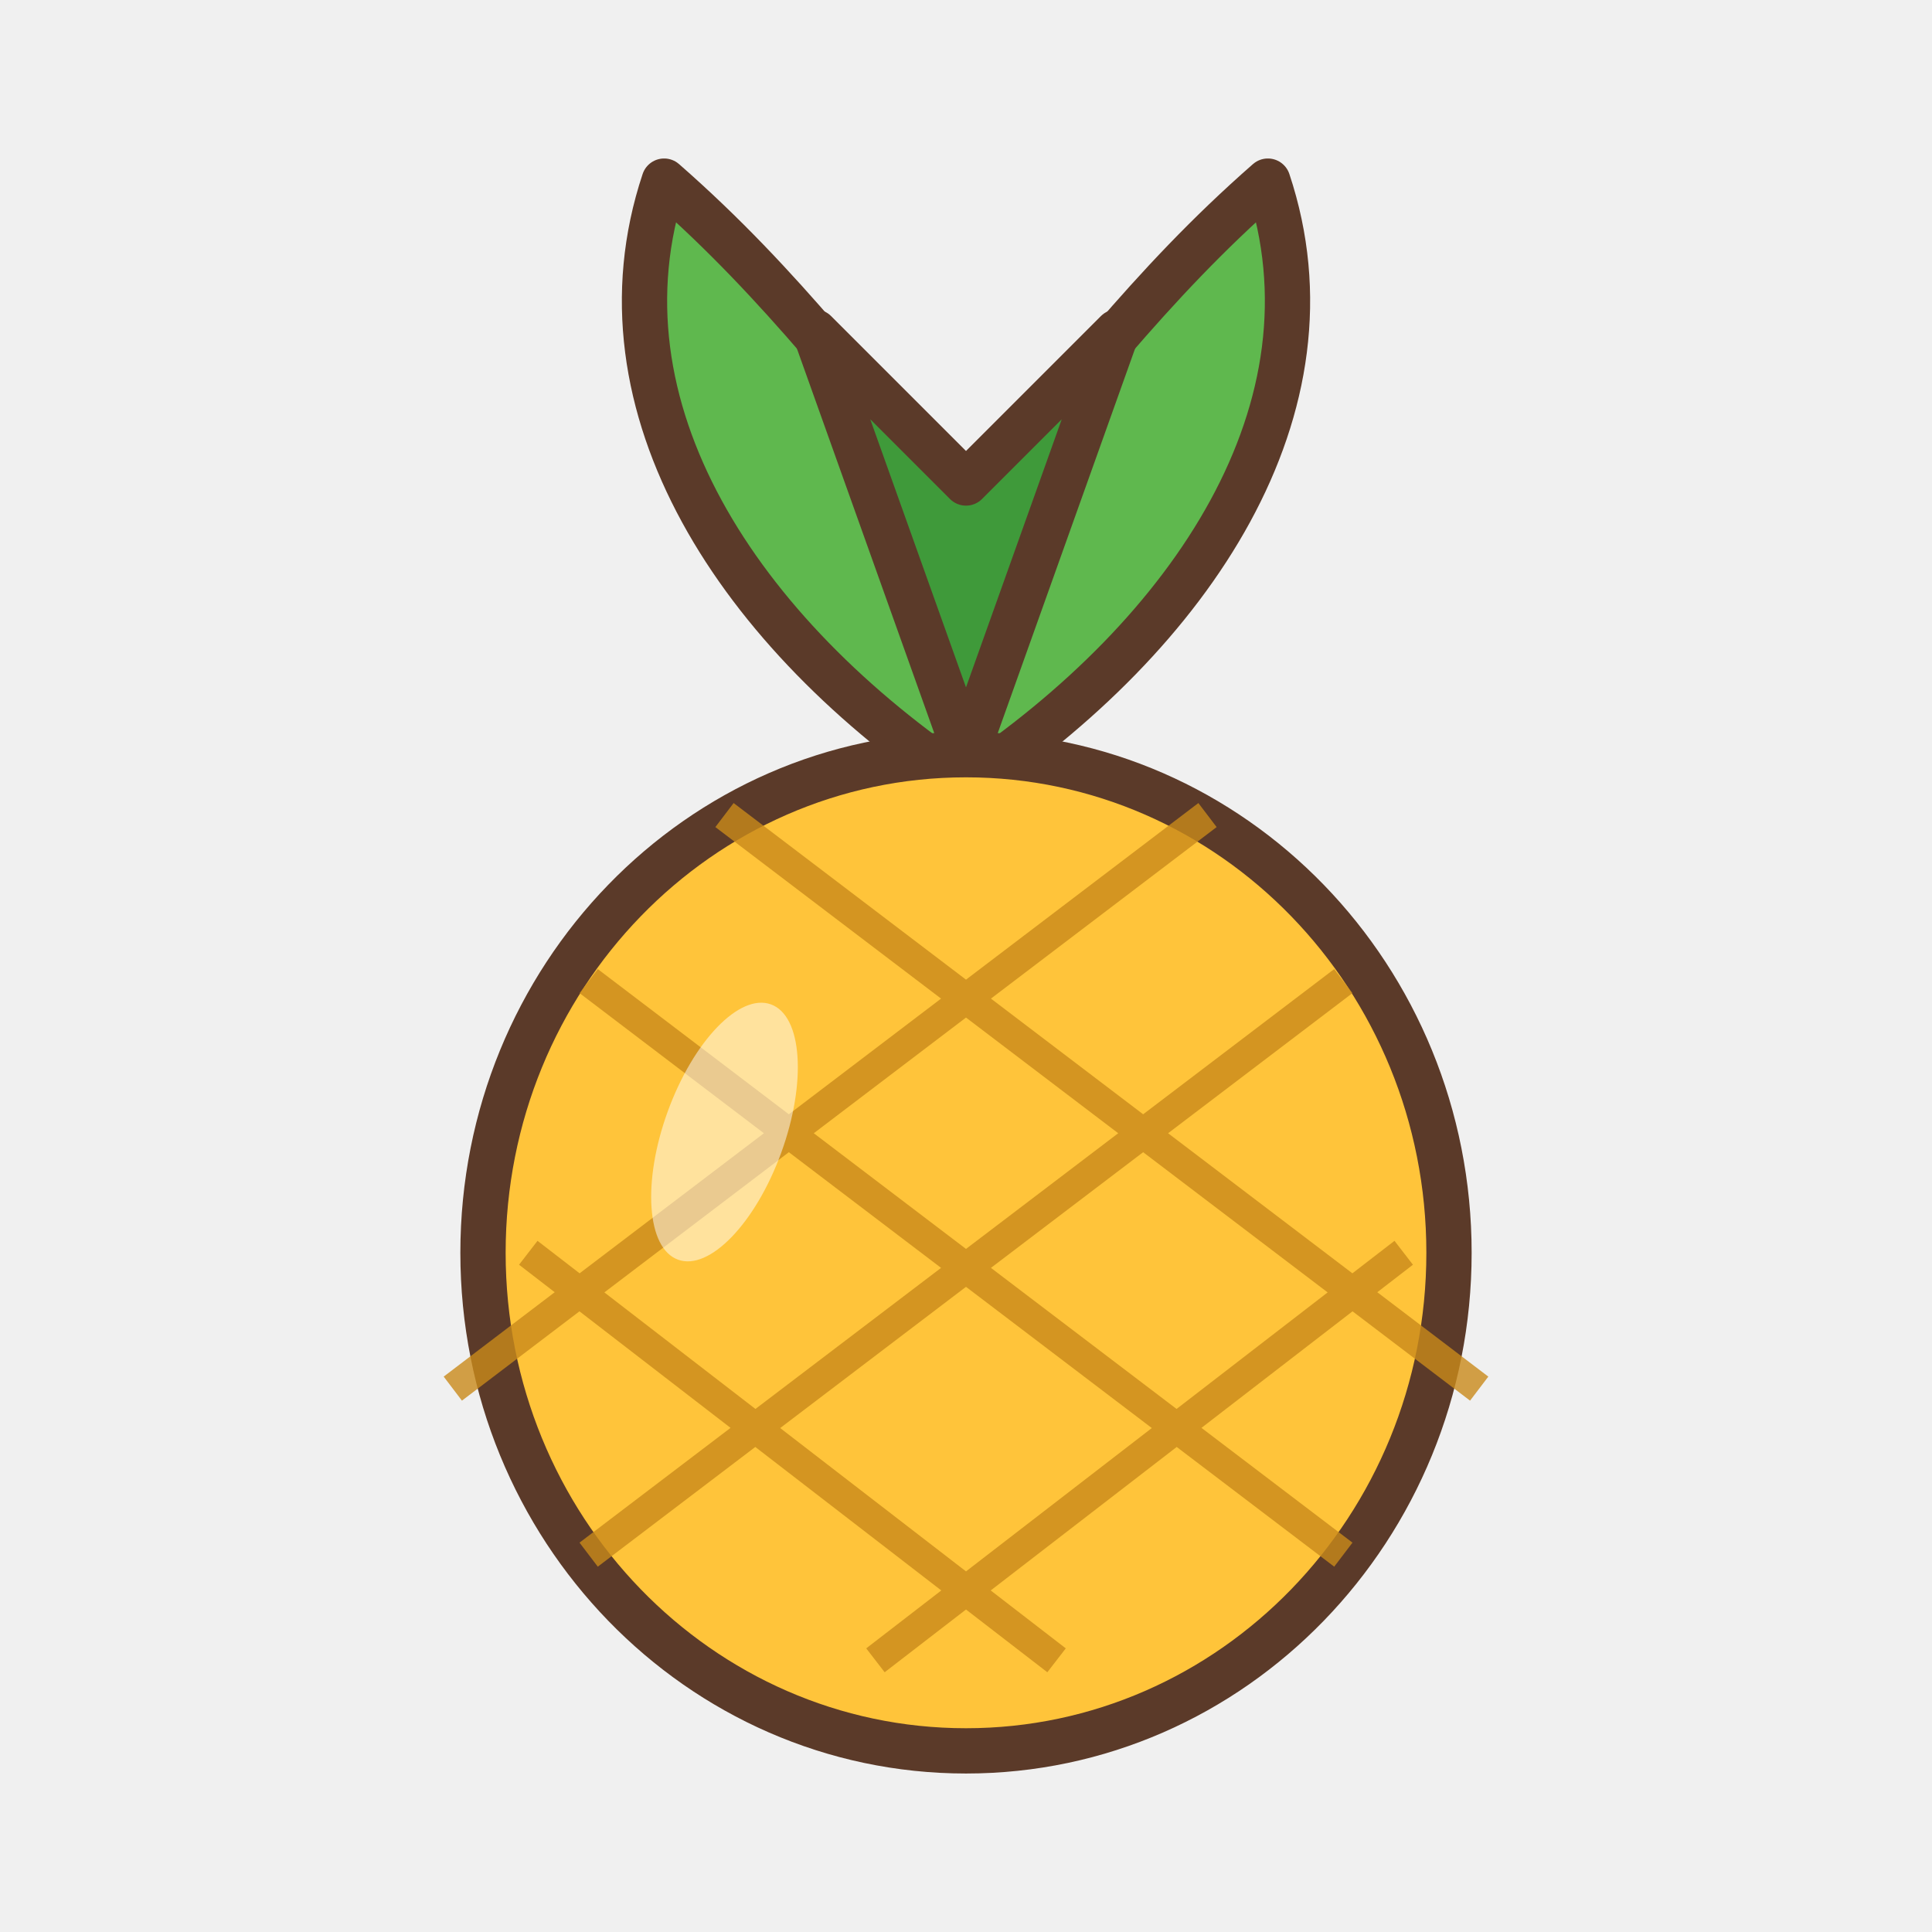
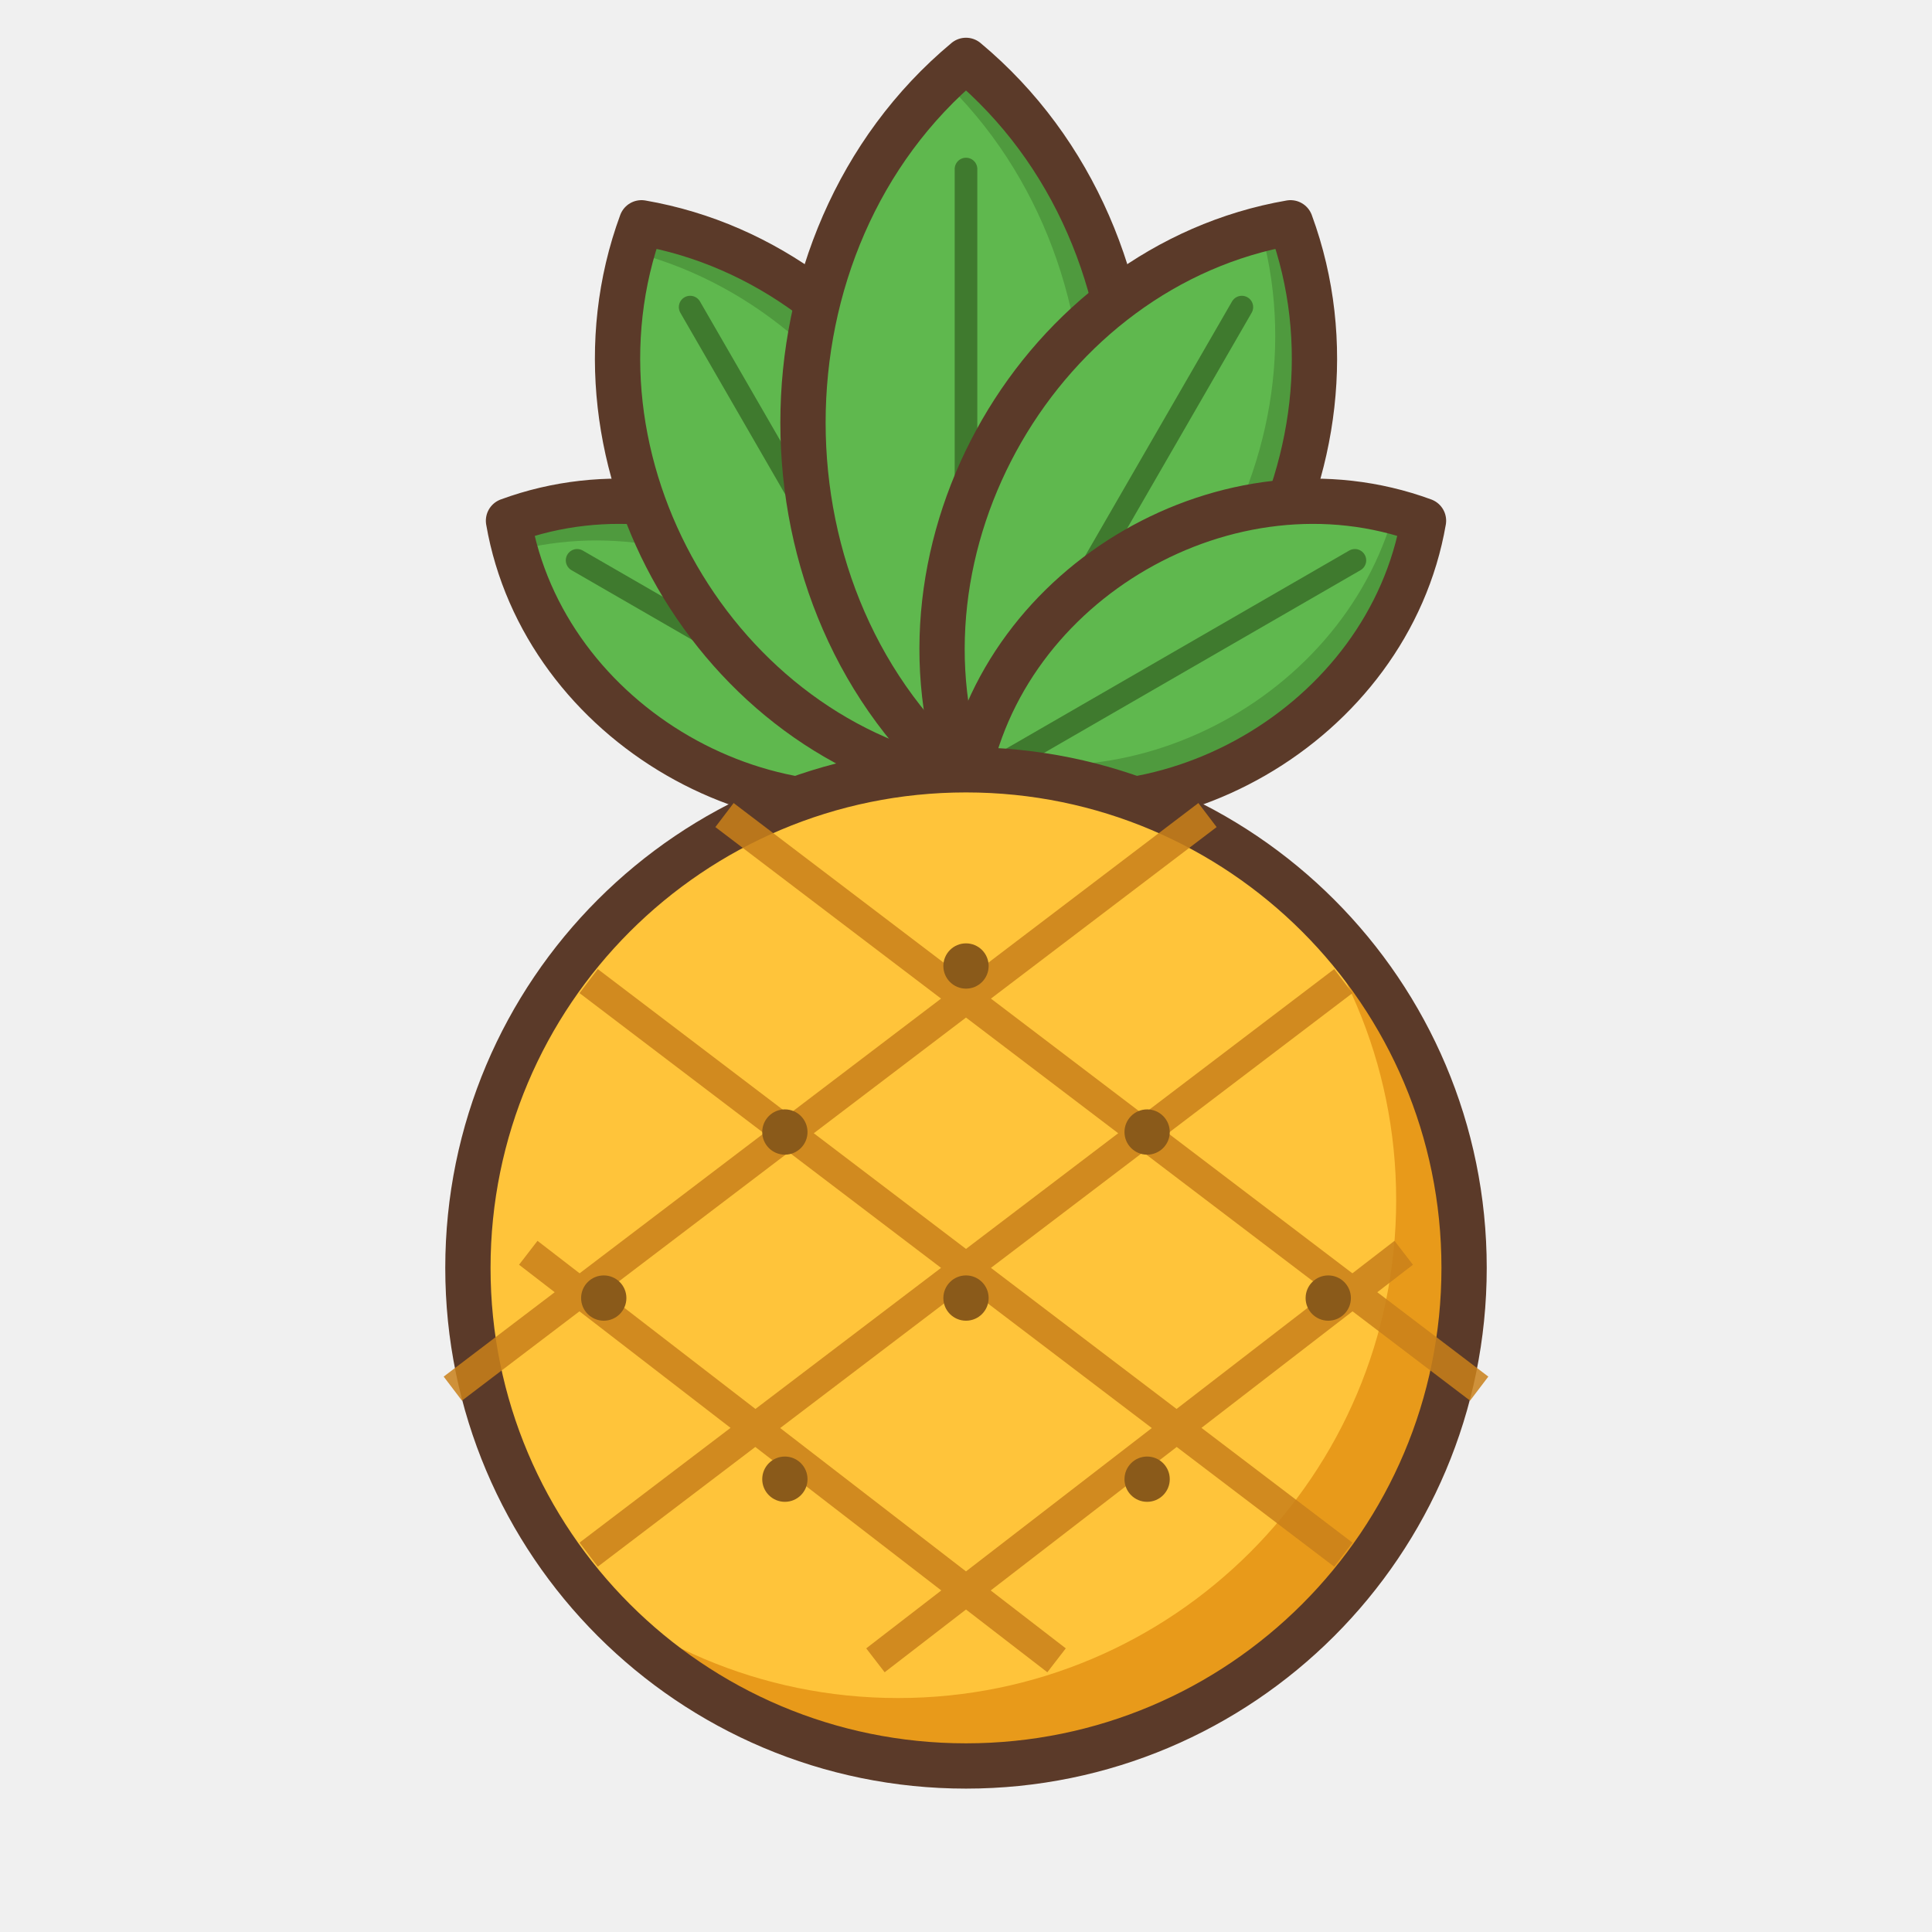
<svg xmlns="http://www.w3.org/2000/svg" viewBox="0 0 256 256">
  <g stroke="#5b3a29" stroke-width="6" stroke-linejoin="round" stroke-linecap="round">
-     <path d="M128 104c-30-20-50-50-40-80 16 14 26 28 40 44 14-16 24-30 40-44 10 30-10 60-40 80z" fill="#5fb84e" />
-     <path d="M128 100l-20-56 20 20 20-20z" fill="#3f9a3a" />
-     <ellipse cx="128" cy="166" rx="64" ry="66" fill="#ffc43a" />
+     <g transform="translate(128 104) rotate(-150)">
+       <defs>
+         <path id="s33" d="M0 0C17.5 -21.0 52.5 -21.0 70 0C52.5 21.0 17.5 21.0 0 0z" />
+         <clipPath id="cs33">
+           <use href="#s33" />
+         </clipPath>
+       </defs>
+       <use href="#s33" fill="#4f9a3e" stroke="none" />
+       <g clip-path="url(#cs33)">
+         <use href="#s33" fill="#5fb84e" stroke="none" transform="translate(0 -6)" />
+       </g>
+       <use href="#s33" fill="none" />
+       <path d="M4 0H59.5" fill="none" stroke-width="3" stroke="#3f7a2e" />
+     </g>
+     <g transform="translate(128 104) rotate(-120)">
+       <defs>
+         <path id="s34" d="M0 0C21.5 -25.8 64.5 -25.8 86 0C64.5 25.8 21.5 25.8 0 0z" />
+         <clipPath id="cs34">
+           <use href="#s34" />
+         </clipPath>
+       </defs>
+       <use href="#s34" fill="#4f9a3e" stroke="none" />
+       <g clip-path="url(#cs34)">
+         <use href="#s34" fill="#5fb84e" stroke="none" transform="translate(0 -6)" />
+       </g>
+       <use href="#s34" fill="none" />
+       <path d="M4 0H73.1" fill="none" stroke-width="3" stroke="#3f7a2e" />
+     </g>
+     <g transform="translate(128 104) rotate(-90)">
+       <defs>
+         <path id="s35" d="M0 0C24.0 -28.8 72.0 -28.8 96 0C72.0 28.8 24.0 28.8 0 0z" />
+         <clipPath id="cs35">
+           <use href="#s35" />
+         </clipPath>
+       </defs>
+       <use href="#s35" fill="#4f9a3e" stroke="none" />
+       <g clip-path="url(#cs35)">
+         <use href="#s35" fill="#5fb84e" stroke="none" transform="translate(0 -6)" />
+       </g>
+       <use href="#s35" fill="none" />
+       <path d="M4 0H81.6" fill="none" stroke-width="3" stroke="#3f7a2e" />
+     </g>
+     <g transform="translate(128 104) rotate(-60)">
+       <defs>
+         <path id="s36" d="M0 0C21.5 -25.8 64.5 -25.8 86 0C64.5 25.8 21.5 25.8 0 0z" />
+         <clipPath id="cs36">
+           <use href="#s36" />
+         </clipPath>
+       </defs>
+       <use href="#s36" fill="#4f9a3e" stroke="none" />
+       <g clip-path="url(#cs36)">
+         <use href="#s36" fill="#5fb84e" stroke="none" transform="translate(0 -6)" />
+       </g>
+       <use href="#s36" fill="none" />
+       <path d="M4 0H73.1" fill="none" stroke-width="3" stroke="#3f7a2e" />
+     </g>
+     <g transform="translate(128 104) rotate(-30)">
+       <defs>
+         <path id="s37" d="M0 0C17.5 -21.0 52.5 -21.0 70 0C52.5 21.0 17.5 21.0 0 0z" />
+         <clipPath id="cs37">
+           <use href="#s37" />
+         </clipPath>
+       </defs>
+       <use href="#s37" fill="#4f9a3e" stroke="none" />
+       <g clip-path="url(#cs37)">
+         <use href="#s37" fill="#5fb84e" stroke="none" transform="translate(0 -6)" />
+       </g>
+       <use href="#s37" fill="none" />
+       <path d="M4 0H59.5" fill="none" stroke-width="3" stroke="#3f7a2e" />
+     </g>
+     <defs>
+       <ellipse id="s38" cx="128" cy="168" rx="66" ry="66" />
+       <clipPath id="cs38">
+         <use href="#s38" />
+       </clipPath>
+     </defs>
+     <use href="#s38" fill="#e89a1a" stroke="none" />
+     <g clip-path="url(#cs38)">
+       <use href="#s38" fill="#ffc43a" stroke="none" transform="translate(-9 -9)" />
+     </g>
+     <use href="#s38" fill="none" />
  </g>
-   <g stroke="#c98a1a" stroke-width="4" opacity=".8">
+   <g stroke="#c9801a" stroke-width="4" opacity=".85">
    <path d="M78 130l100 76M70 166l70 54M96 108l100 76M178 130l-100 76M186 166l-70 54M160 108l-100 76" />
  </g>
-   <ellipse cx="96" cy="150" rx="8" ry="18" fill="#fff" opacity=".5" transform="rotate(20 96 150)" />
+   <circle cx="128" cy="128" r="3" fill="#8a5a1a" />
+   <circle cx="104" cy="150" r="3" fill="#8a5a1a" />
+   <circle cx="152" cy="150" r="3" fill="#8a5a1a" />
+   <circle cx="128" cy="172" r="3" fill="#8a5a1a" />
+   <circle cx="104" cy="196" r="3" fill="#8a5a1a" />
+   <circle cx="152" cy="196" r="3" fill="#8a5a1a" />
+   <circle cx="80" cy="172" r="3" fill="#8a5a1a" />
+   <circle cx="176" cy="172" r="3" fill="#8a5a1a" />
</svg>
